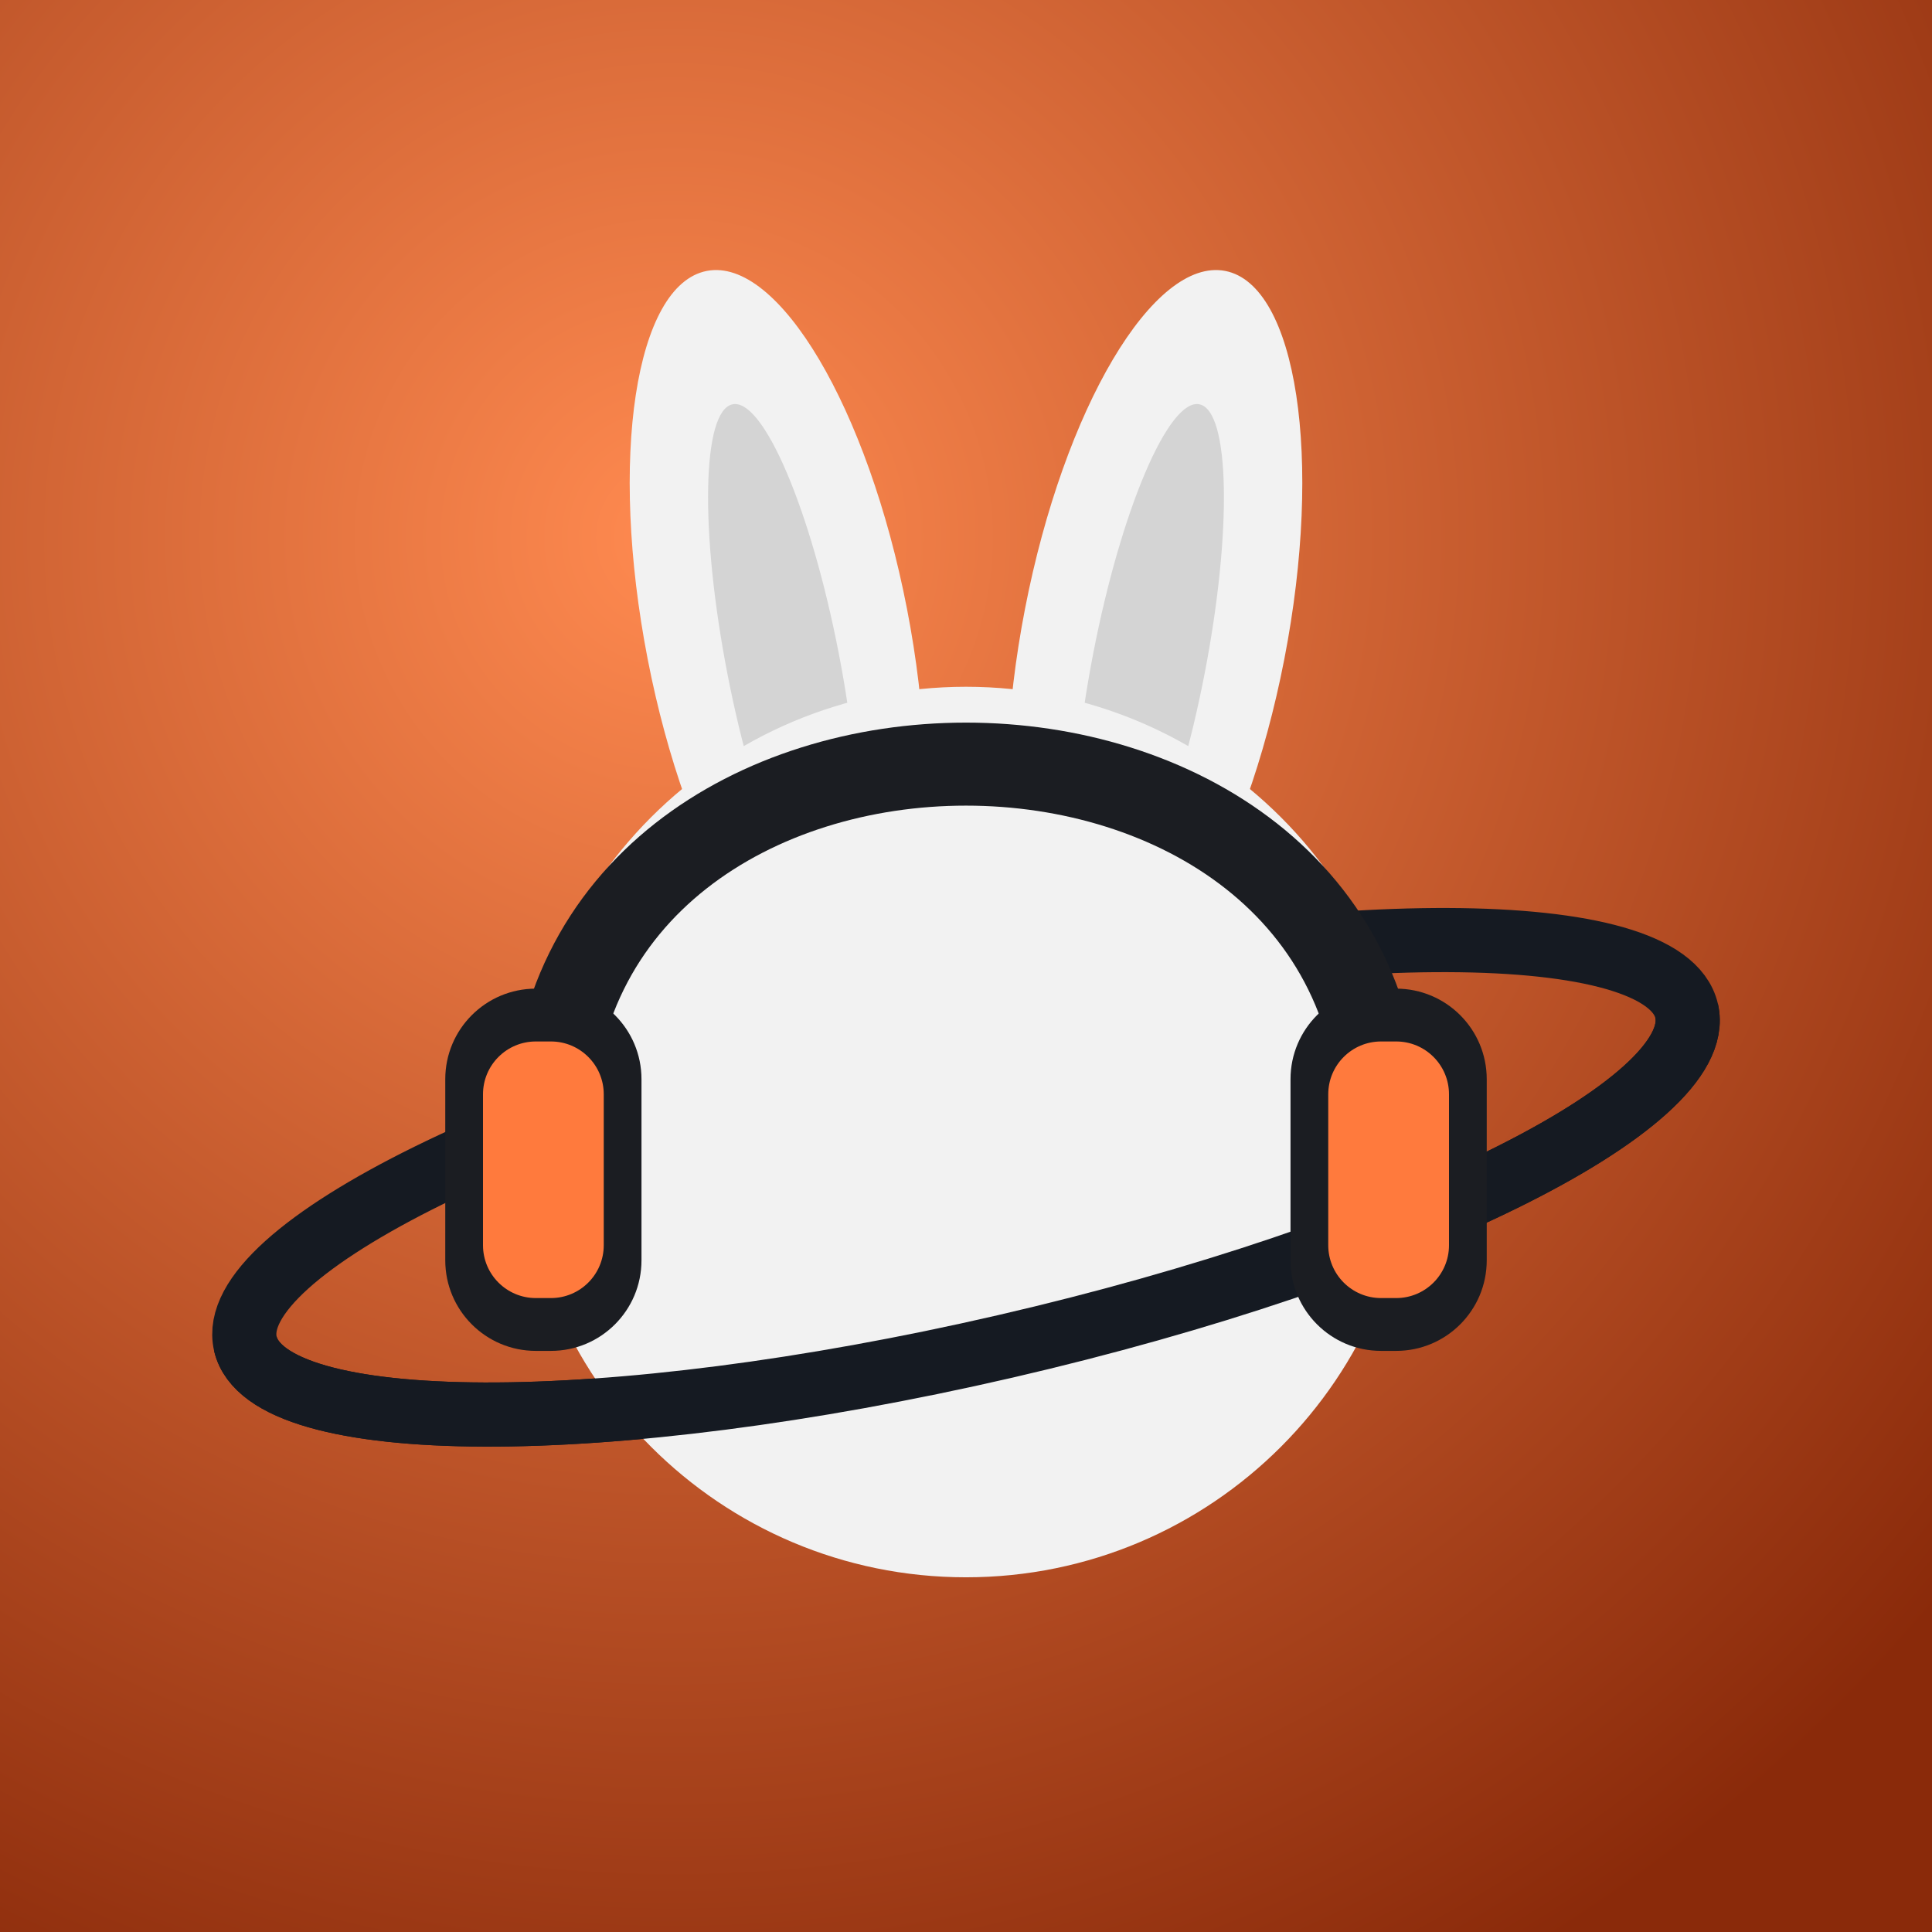
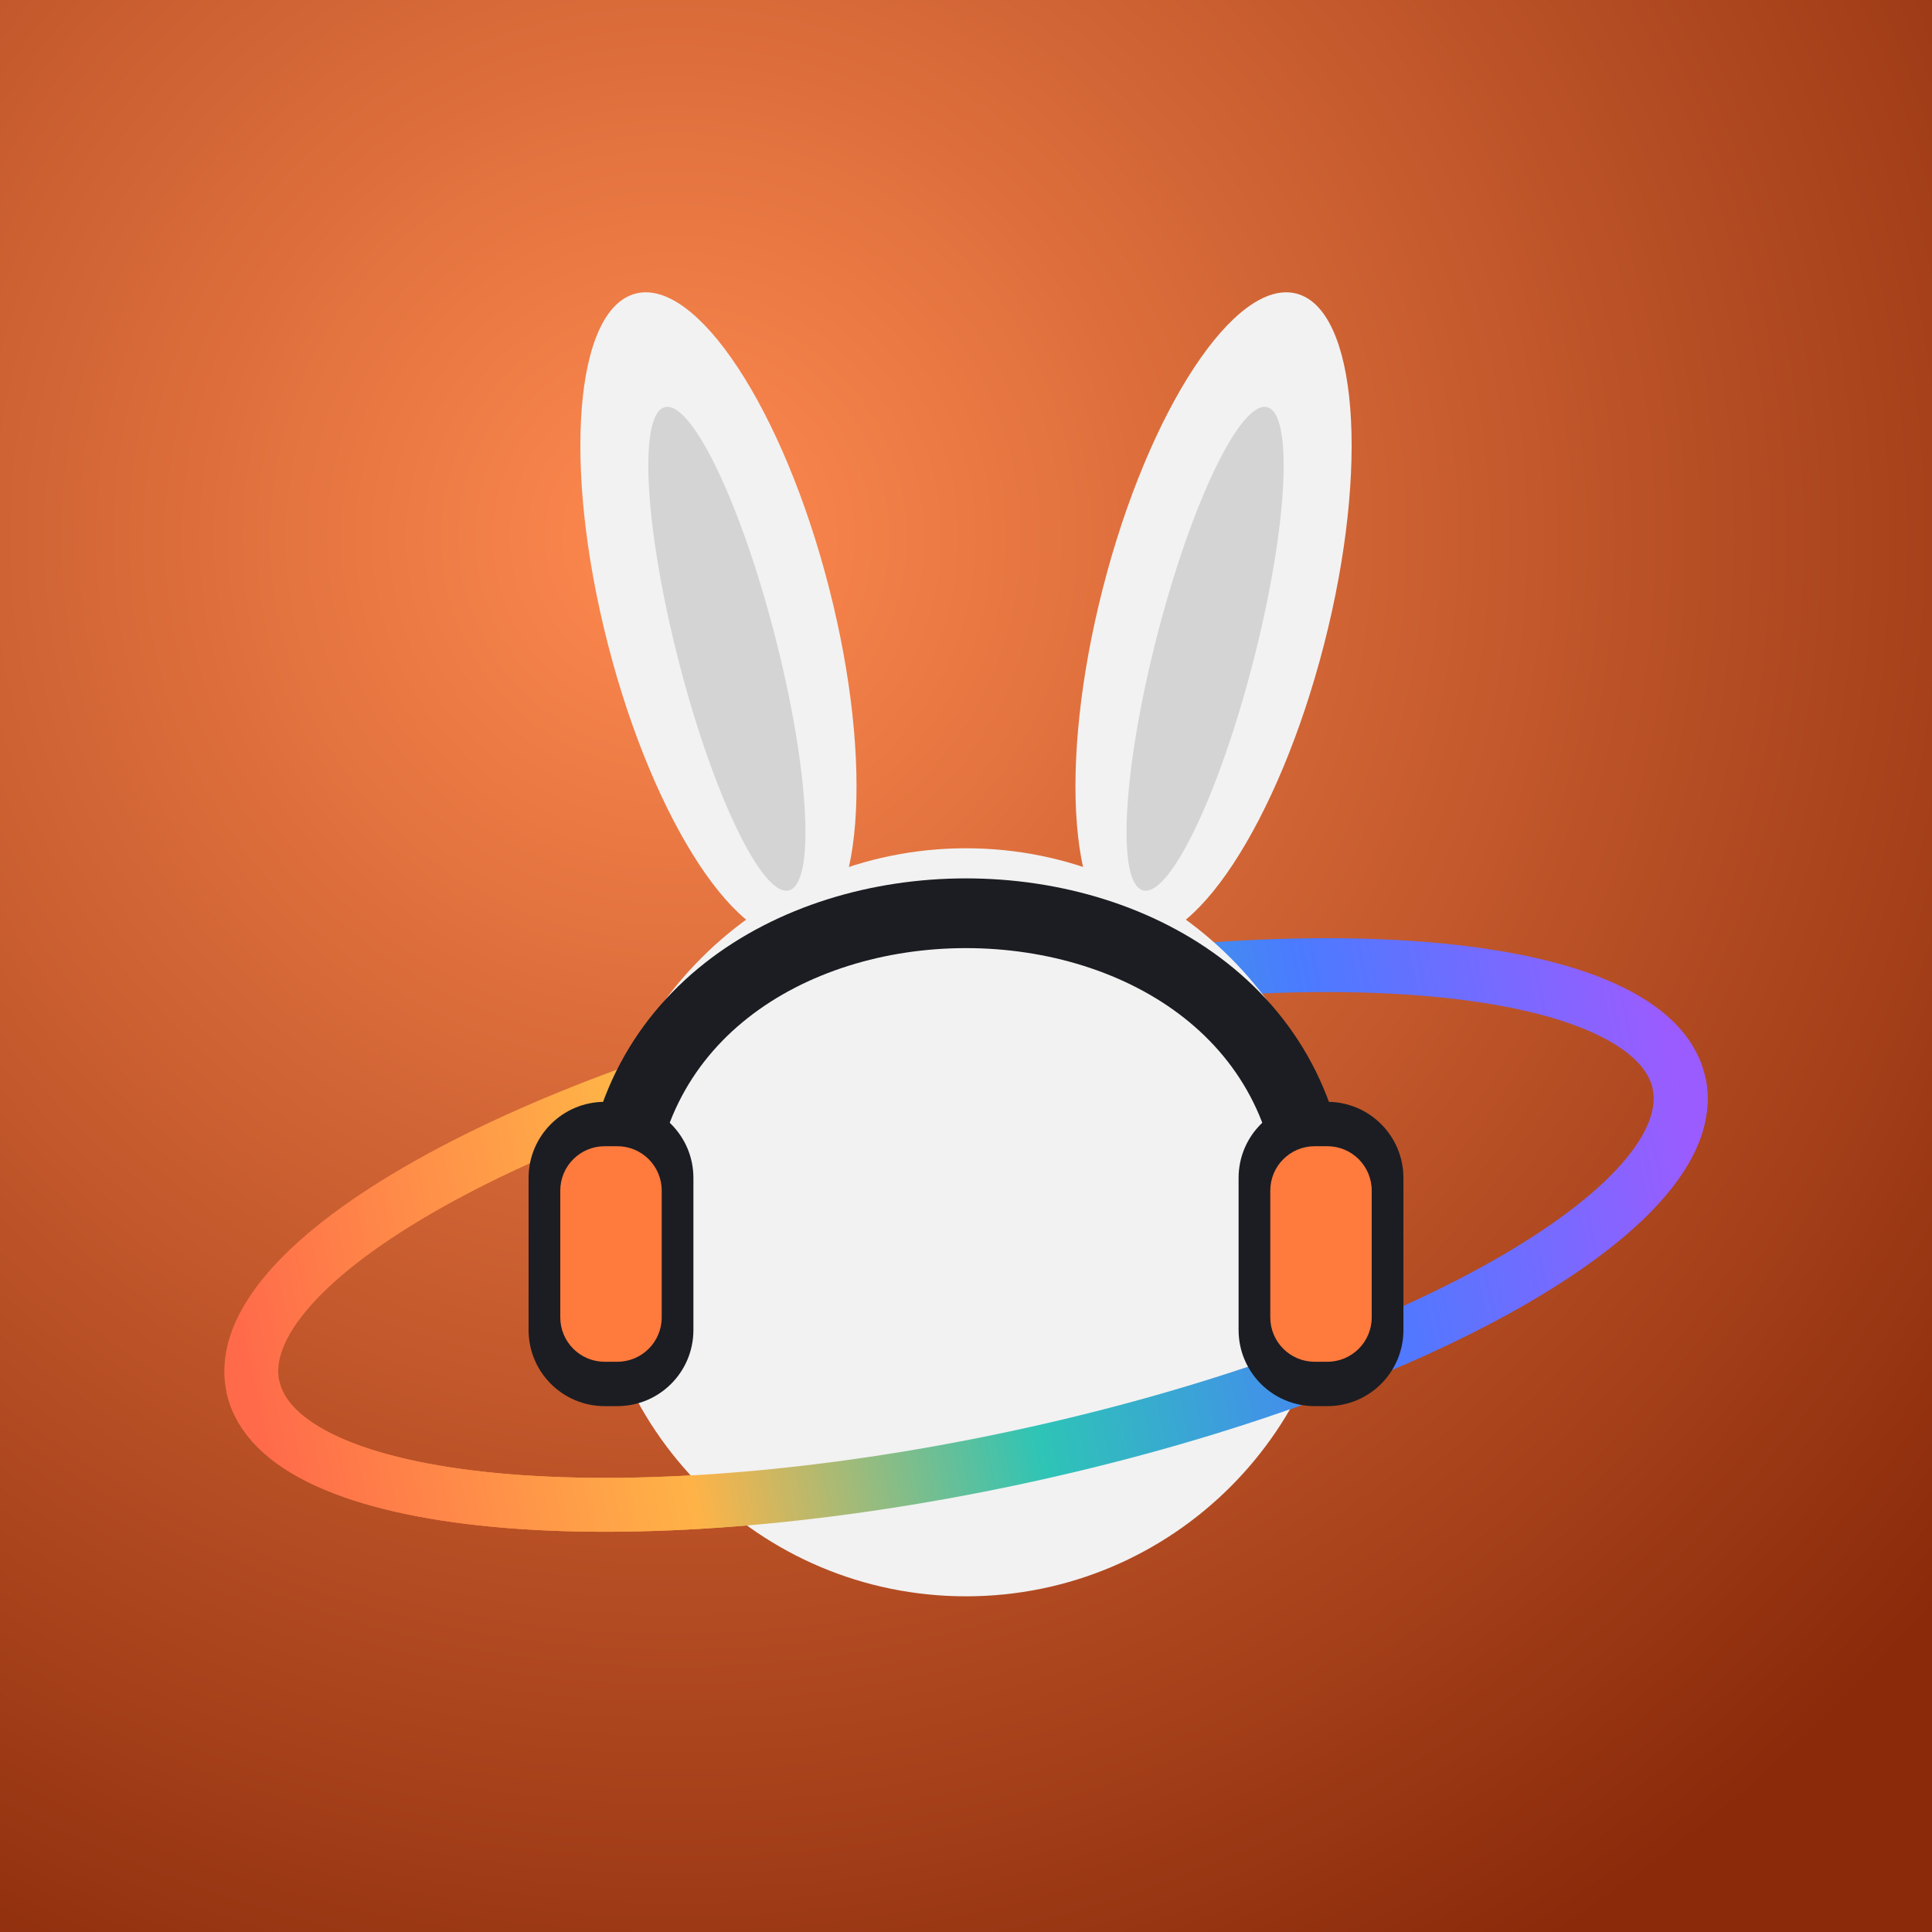
<svg xmlns="http://www.w3.org/2000/svg" viewBox="0 0 512 512" width="512" height="512">
  <defs>
    <radialGradient id="bg" cx="35%" cy="28%" r="85%">
      <stop offset="0" stop-color="#ff8a50" />
      <stop offset="1" stop-color="#8a2a0a" />
    </radialGradient>
+     <linearGradient id="ring" gradientUnits="userSpaceOnUse" x1="26" y1="0" x2="486" y2="0">
+       <stop offset="0" stop-color="#ff6b4a" />
+       <stop offset="0.28" stop-color="#ffb347" />
+       <stop offset="0.52" stop-color="#2ec4b6" />
+       <stop offset="0.76" stop-color="#4a7bff" />
+       <stop offset="1" stop-color="#9b5cff" />
+     </linearGradient>
  </defs>
  <rect width="512" height="512" fill="url(#bg)" />
-   <g transform="translate(0,0) translate(256 300) scale(1.0) translate(-256 -300)">
-     <g transform="rotate(-13 256 312)">
-       <ellipse cx="256" cy="312" rx="196" ry="46" fill="none" stroke="#151a22" stroke-width="17" />
-     </g>
-     <g transform="rotate(-11 206 168)">
-       <ellipse cx="206" cy="168" rx="35" ry="98" fill="#f2f2f2" />
-       <ellipse cx="206" cy="176" rx="15" ry="70" fill="#d4d4d4" />
-     </g>
-     <g transform="rotate(11 306 168)">
-       <ellipse cx="306" cy="168" rx="35" ry="98" fill="#f2f2f2" />
-       <ellipse cx="306" cy="176" rx="15" ry="70" fill="#d4d4d4" />
-     </g>
-     <circle cx="256" cy="300" r="118" fill="#f2f2f2" />
-     <g transform="rotate(-13 256 312)">
-       <clipPath id="front">
-         <rect x="0" y="312" width="512" height="300" />
-       </clipPath>
-       <g clip-path="url(#front)">
-         <ellipse cx="256" cy="312" rx="196" ry="46" fill="none" stroke="#151a22" stroke-width="17" />
+   <g transform="translate(256 250) scale(0.84) translate(-256 -212)">
+     <g transform="translate(0,0) translate(256 300) scale(1.0) translate(-256 -300)">
+       <g transform="rotate(-12 256 304)">
+         <ellipse cx="256" cy="304" rx="230" ry="72" fill="none" stroke="url(#ring)" stroke-width="17" />
+       </g>
+       <g transform="rotate(-14.4 177.9 108.7)">
+         <ellipse cx="177.9" cy="108.7" rx="36" ry="105" fill="#f2f2f2" />
+         <ellipse cx="177.9" cy="119.4" rx="15.7" ry="78.7" fill="#d4d4d4" />
+       </g>
+       <g transform="rotate(14.4 334.1 108.7)">
+         <ellipse cx="334.1" cy="108.7" rx="36" ry="105" fill="#f2f2f2" />
+         <ellipse cx="334.1" cy="119.4" rx="15.7" ry="78.7" fill="#d4d4d4" />
+       </g>
+       <circle cx="256" cy="300" r="118" fill="#f2f2f2" />
+       <g transform="rotate(-12 256 304)">
+         <clipPath id="front">
+           <rect x="0" y="304" width="512" height="300" />
+         </clipPath>
+         <g clip-path="url(#front)">
+           <ellipse cx="256" cy="304" rx="230" ry="72" fill="none" stroke="url(#ring)" stroke-width="17" />
+         </g>
      </g>
    </g>
+     <path d="M146 300 C146 170 366 170 366 300" fill="none" stroke="#1b1d22" stroke-width="22" stroke-linecap="round" />
+     <rect x="118" y="262" width="52" height="96" rx="24" fill="#1b1d22" />
+     <rect x="342" y="262" width="52" height="96" rx="24" fill="#1b1d22" />
+     <rect x="128" y="276" width="32" height="68" rx="14" fill="#ff7a3d" />
+     <rect x="352" y="276" width="32" height="68" rx="14" fill="#ff7a3d" />
  </g>
-   <path d="M146 300 C146 170 366 170 366 300" fill="none" stroke="#1b1d22" stroke-width="22" stroke-linecap="round" />
-   <rect x="118" y="262" width="52" height="96" rx="24" fill="#1b1d22" />
-   <rect x="342" y="262" width="52" height="96" rx="24" fill="#1b1d22" />
-   <rect x="128" y="276" width="32" height="68" rx="14" fill="#ff7a3d" />
-   <rect x="352" y="276" width="32" height="68" rx="14" fill="#ff7a3d" />
</svg>
